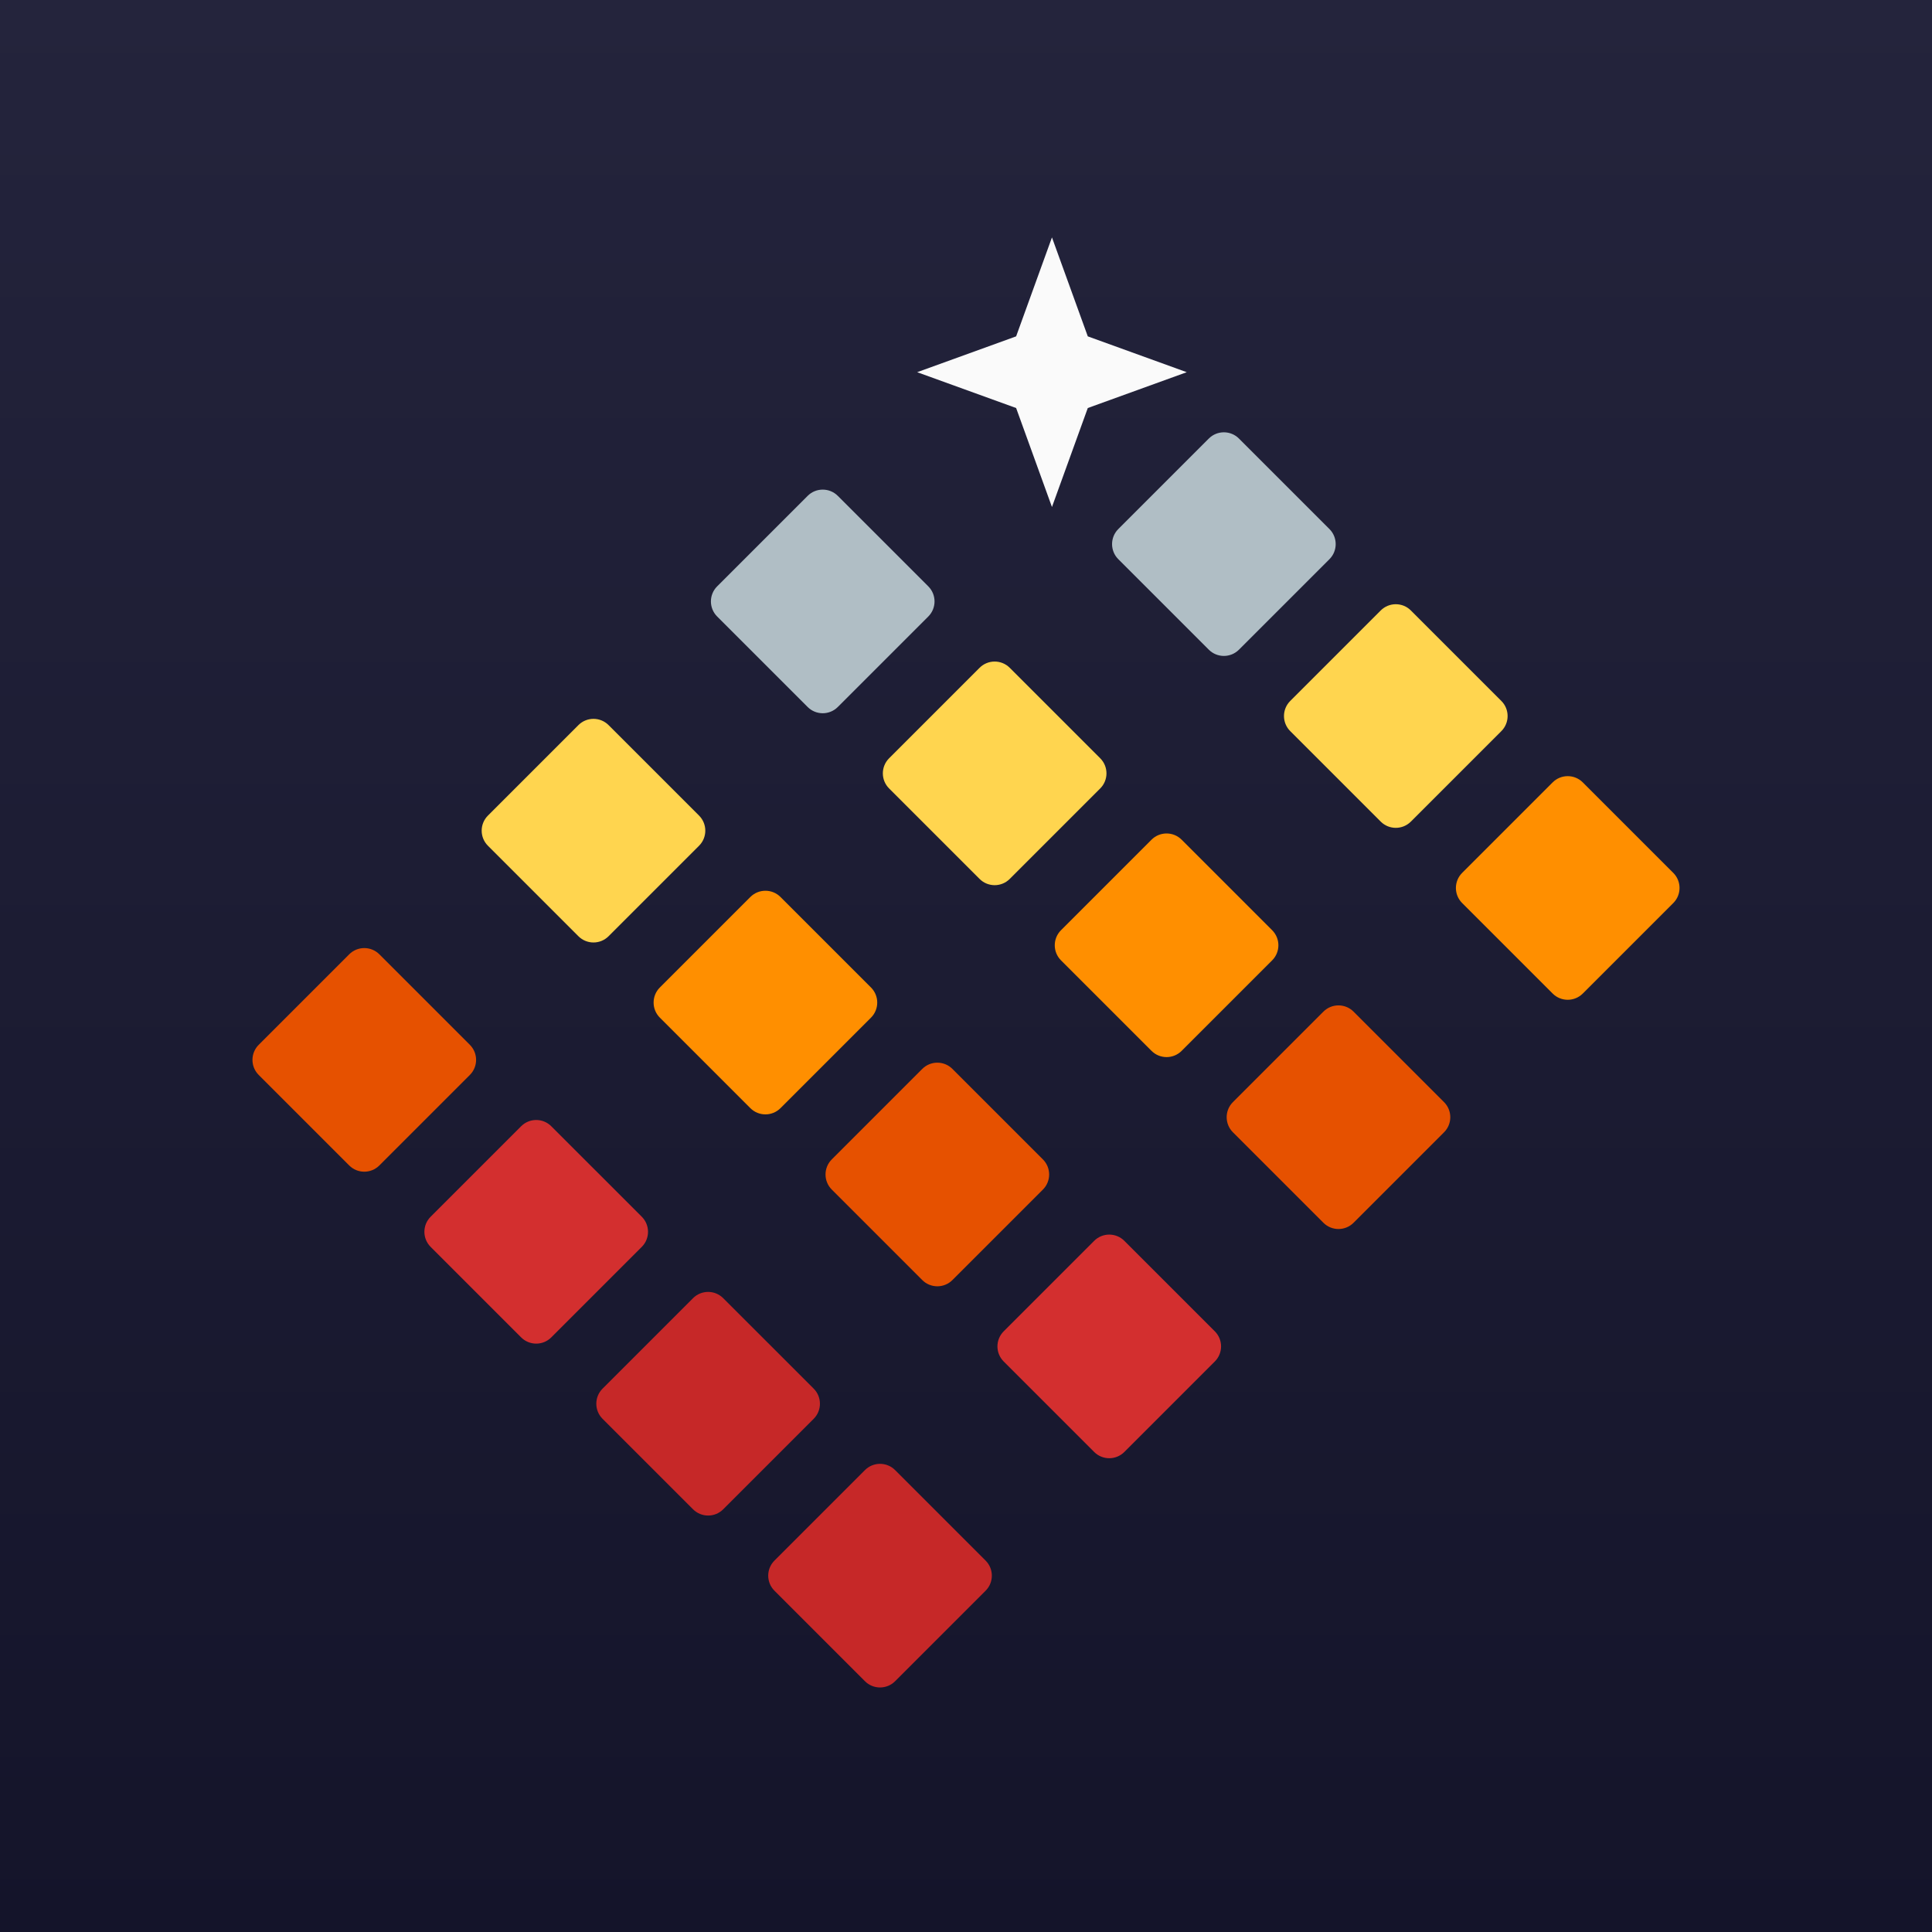
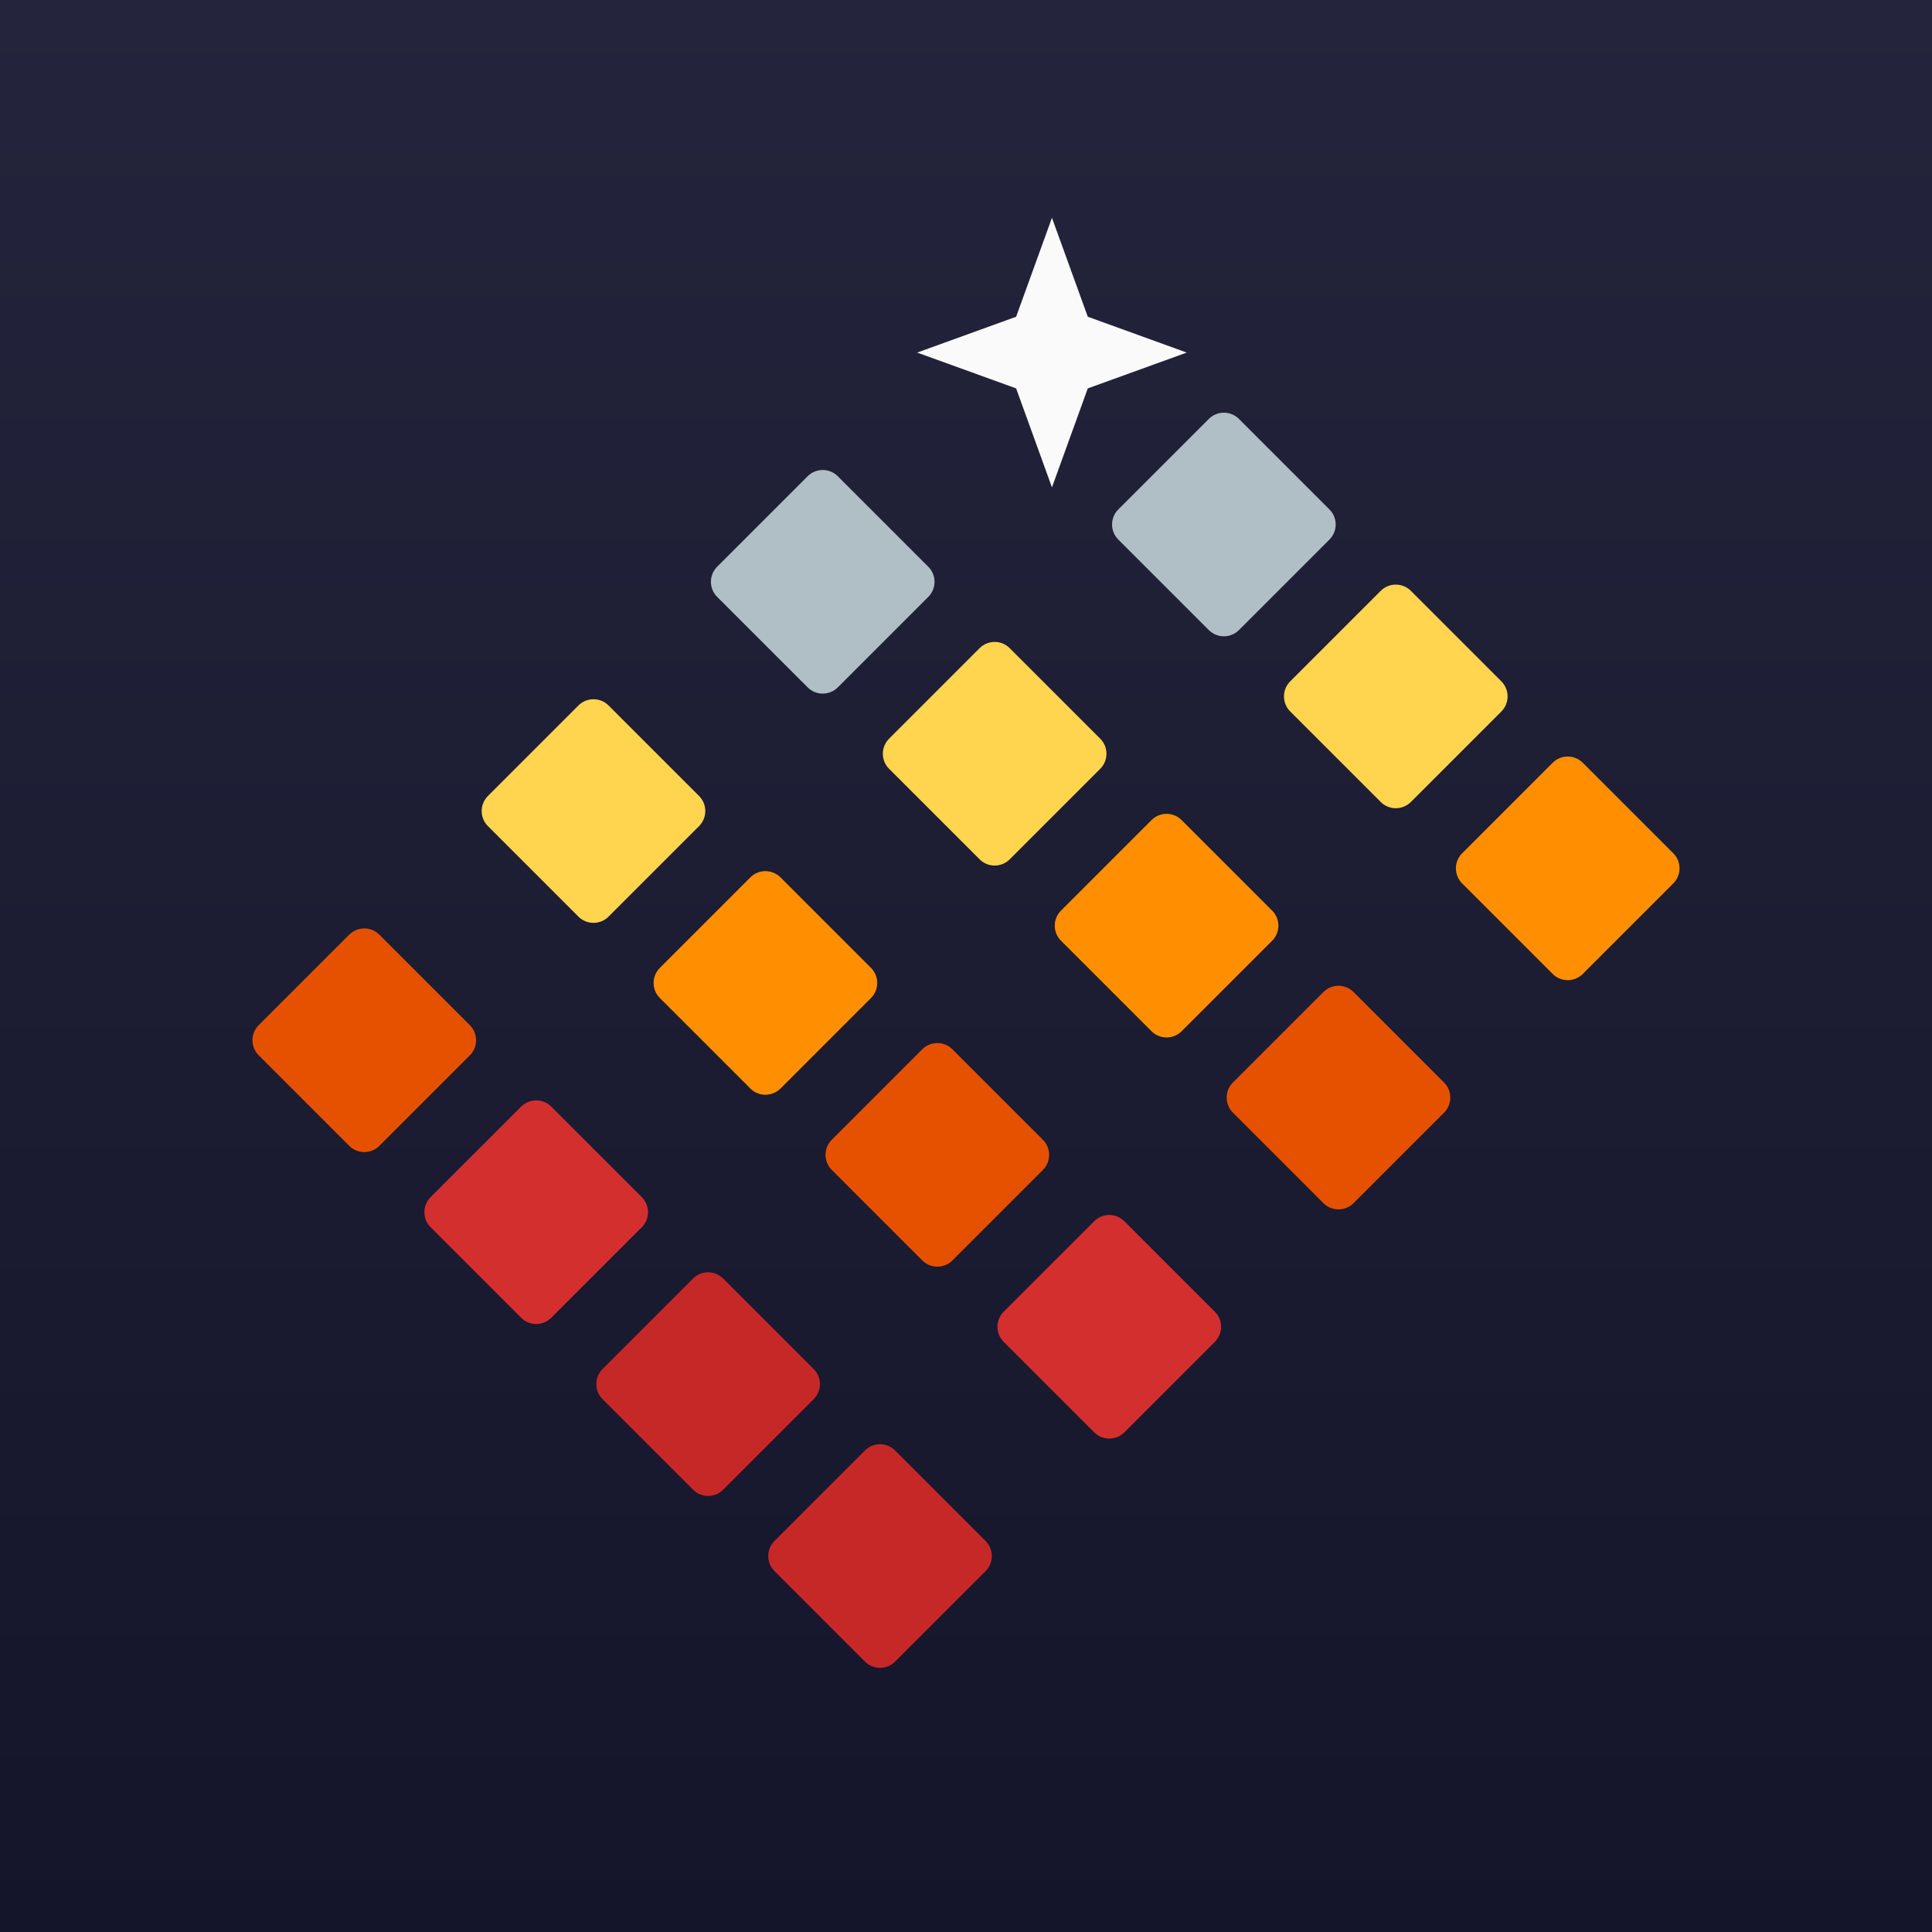
<svg xmlns="http://www.w3.org/2000/svg" viewBox="0 0 1024 1024" width="1024" height="1024">
  <defs>
    <linearGradient id="bg" x1="0" y1="0" x2="0" y2="1">
      <stop offset="0" stop-color="#24243C" />
      <stop offset="1" stop-color="#14142A" />
    </linearGradient>
  </defs>
  <rect width="1024" height="1024" fill="url(#bg)" />
-   <rect x="147.86" y="516.55" width="90.43" height="90.43" rx="11.30" fill="#E65100" transform="rotate(-45 193.07 561.76)" />
-   <rect x="238.98" y="607.67" width="90.43" height="90.43" rx="11.30" fill="#D32F2F" transform="rotate(-45 284.20 652.88)" />
-   <rect x="330.10" y="698.79" width="90.43" height="90.43" rx="11.30" fill="#C62828" transform="rotate(-45 375.32 744.00)" />
-   <rect x="421.22" y="789.91" width="90.43" height="90.43" rx="11.30" fill="#C62828" transform="rotate(-45 466.44 835.13)" />
-   <rect x="269.35" y="395.05" width="90.43" height="90.43" rx="11.30" fill="#FFD54F" transform="rotate(-45 314.57 440.27)" />
-   <rect x="360.48" y="486.17" width="90.43" height="90.43" rx="11.30" fill="#FF8F00" transform="rotate(-45 405.69 531.39)" />
-   <rect x="451.60" y="577.29" width="90.43" height="90.43" rx="11.30" fill="#E65100" transform="rotate(-45 496.81 622.51)" />
-   <rect x="542.72" y="668.41" width="90.43" height="90.43" rx="11.30" fill="#D32F2F" transform="rotate(-45 587.93 713.63)" />
-   <rect x="390.85" y="273.55" width="90.43" height="90.43" rx="11.30" fill="#B0BEC5" transform="rotate(-45 436.07 318.77)" />
-   <rect x="481.97" y="364.68" width="90.43" height="90.43" rx="11.30" fill="#FFD54F" transform="rotate(-45 527.19 409.89)" />
-   <rect x="573.09" y="455.80" width="90.43" height="90.43" rx="11.30" fill="#FF8F00" transform="rotate(-45 618.31 501.01)" />
-   <rect x="664.21" y="546.92" width="90.43" height="90.43" rx="11.30" fill="#E65100" transform="rotate(-45 709.43 592.14)" />
-   <rect x="603.47" y="243.18" width="90.43" height="90.43" rx="11.30" fill="#B0BEC5" transform="rotate(-45 648.68 288.40)" />
-   <rect x="694.59" y="334.30" width="90.43" height="90.43" rx="11.30" fill="#FFD54F" transform="rotate(-45 739.80 379.52)" />
-   <rect x="785.71" y="425.42" width="90.43" height="90.43" rx="11.30" fill="#FF8F00" transform="rotate(-45 830.93 470.64)" />
-   <path fill="#FAFAFA" d="M557.56,125.83 L576.55,178.28 L629.00,197.27 L576.55,216.26 L557.56,268.72 L538.57,216.26 L486.12,197.27 L538.57,178.28 Z" />
+   <rect x="147.86" y="506.15" width="90.43" height="90.43" rx="11.30" fill="#E65100" transform="rotate(-45 193.07 551.36)" />
+   <rect x="238.98" y="597.27" width="90.43" height="90.43" rx="11.30" fill="#D32F2F" transform="rotate(-45 284.20 642.48)" />
+   <rect x="330.10" y="688.39" width="90.43" height="90.43" rx="11.30" fill="#C62828" transform="rotate(-45 375.32 733.60)" />
+   <rect x="421.22" y="779.51" width="90.43" height="90.43" rx="11.30" fill="#C62828" transform="rotate(-45 466.44 824.73)" />
+   <rect x="269.35" y="384.65" width="90.43" height="90.43" rx="11.30" fill="#FFD54F" transform="rotate(-45 314.57 429.87)" />
+   <rect x="360.48" y="475.77" width="90.43" height="90.43" rx="11.30" fill="#FF8F00" transform="rotate(-45 405.69 520.99)" />
+   <rect x="451.60" y="566.89" width="90.43" height="90.43" rx="11.30" fill="#E65100" transform="rotate(-45 496.81 612.11)" />
+   <rect x="542.72" y="658.01" width="90.43" height="90.43" rx="11.30" fill="#D32F2F" transform="rotate(-45 587.93 703.23)" />
+   <rect x="390.85" y="263.15" width="90.43" height="90.43" rx="11.30" fill="#B0BEC5" transform="rotate(-45 436.07 308.37)" />
+   <rect x="481.97" y="354.28" width="90.43" height="90.43" rx="11.30" fill="#FFD54F" transform="rotate(-45 527.19 399.49)" />
+   <rect x="573.09" y="445.40" width="90.43" height="90.43" rx="11.30" fill="#FF8F00" transform="rotate(-45 618.31 490.61)" />
+   <rect x="664.21" y="536.52" width="90.43" height="90.43" rx="11.30" fill="#E65100" transform="rotate(-45 709.43 581.74)" />
+   <rect x="603.47" y="232.78" width="90.43" height="90.43" rx="11.30" fill="#B0BEC5" transform="rotate(-45 648.68 278.00)" />
+   <rect x="694.59" y="323.90" width="90.43" height="90.43" rx="11.30" fill="#FFD54F" transform="rotate(-45 739.80 369.12)" />
+   <rect x="785.71" y="415.02" width="90.43" height="90.43" rx="11.30" fill="#FF8F00" transform="rotate(-45 830.93 460.24)" />
+   <path fill="#FAFAFA" d="M557.56,115.43 L576.55,167.88 L629.00,186.87 L576.55,205.86 L557.56,258.32 L538.57,205.86 L486.12,186.87 L538.57,167.88 Z" />
</svg>
